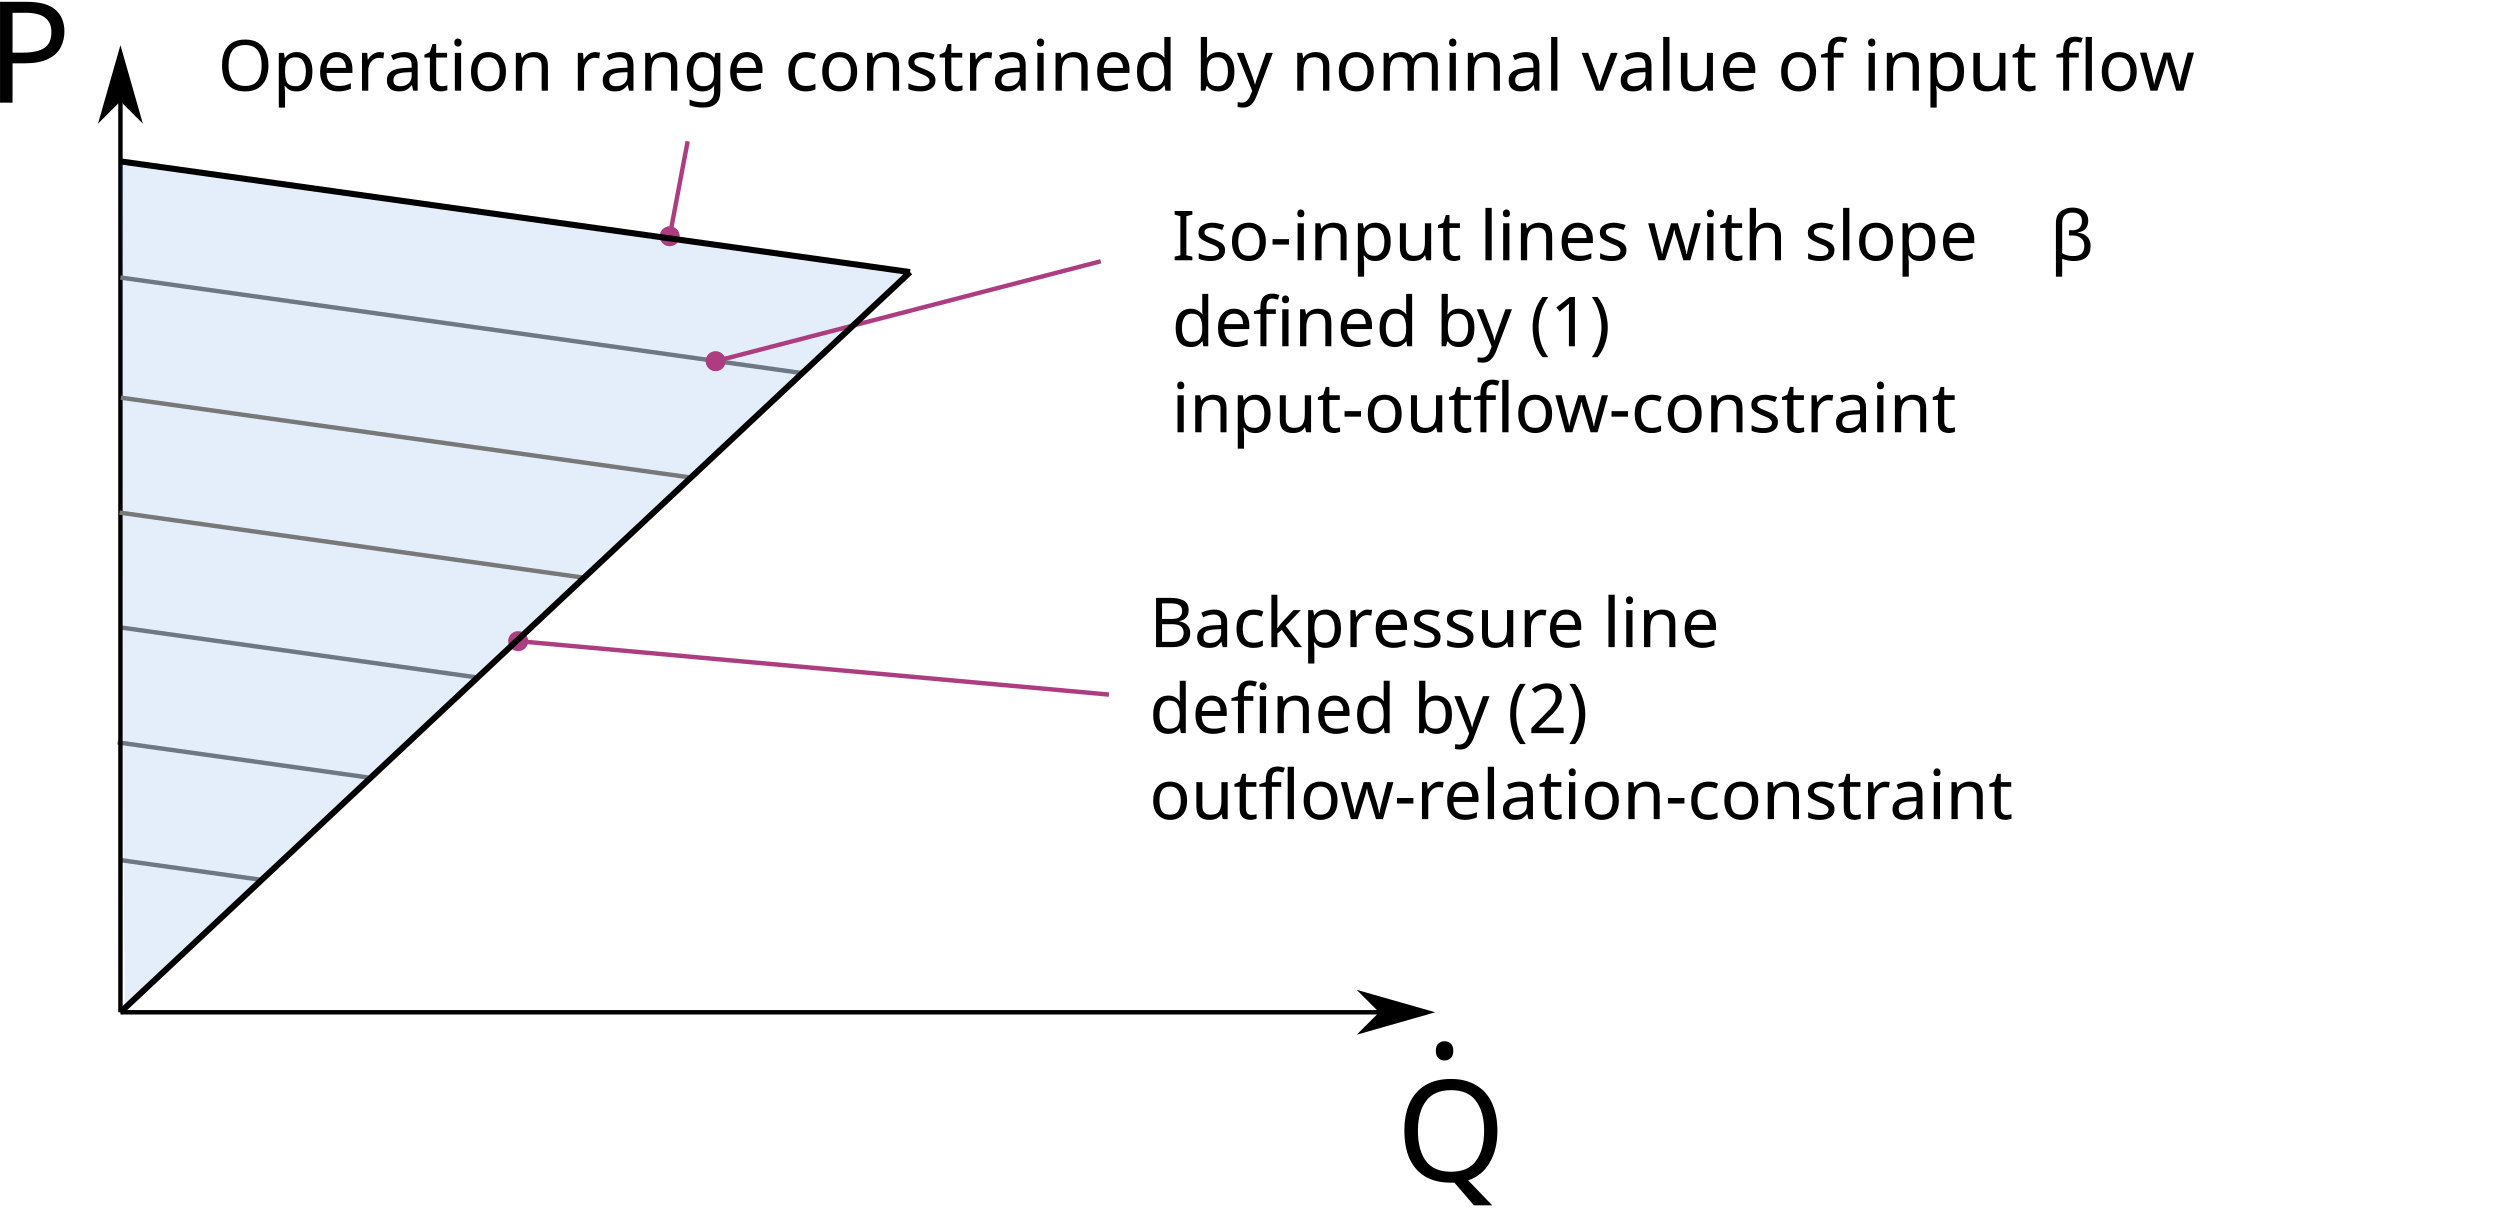
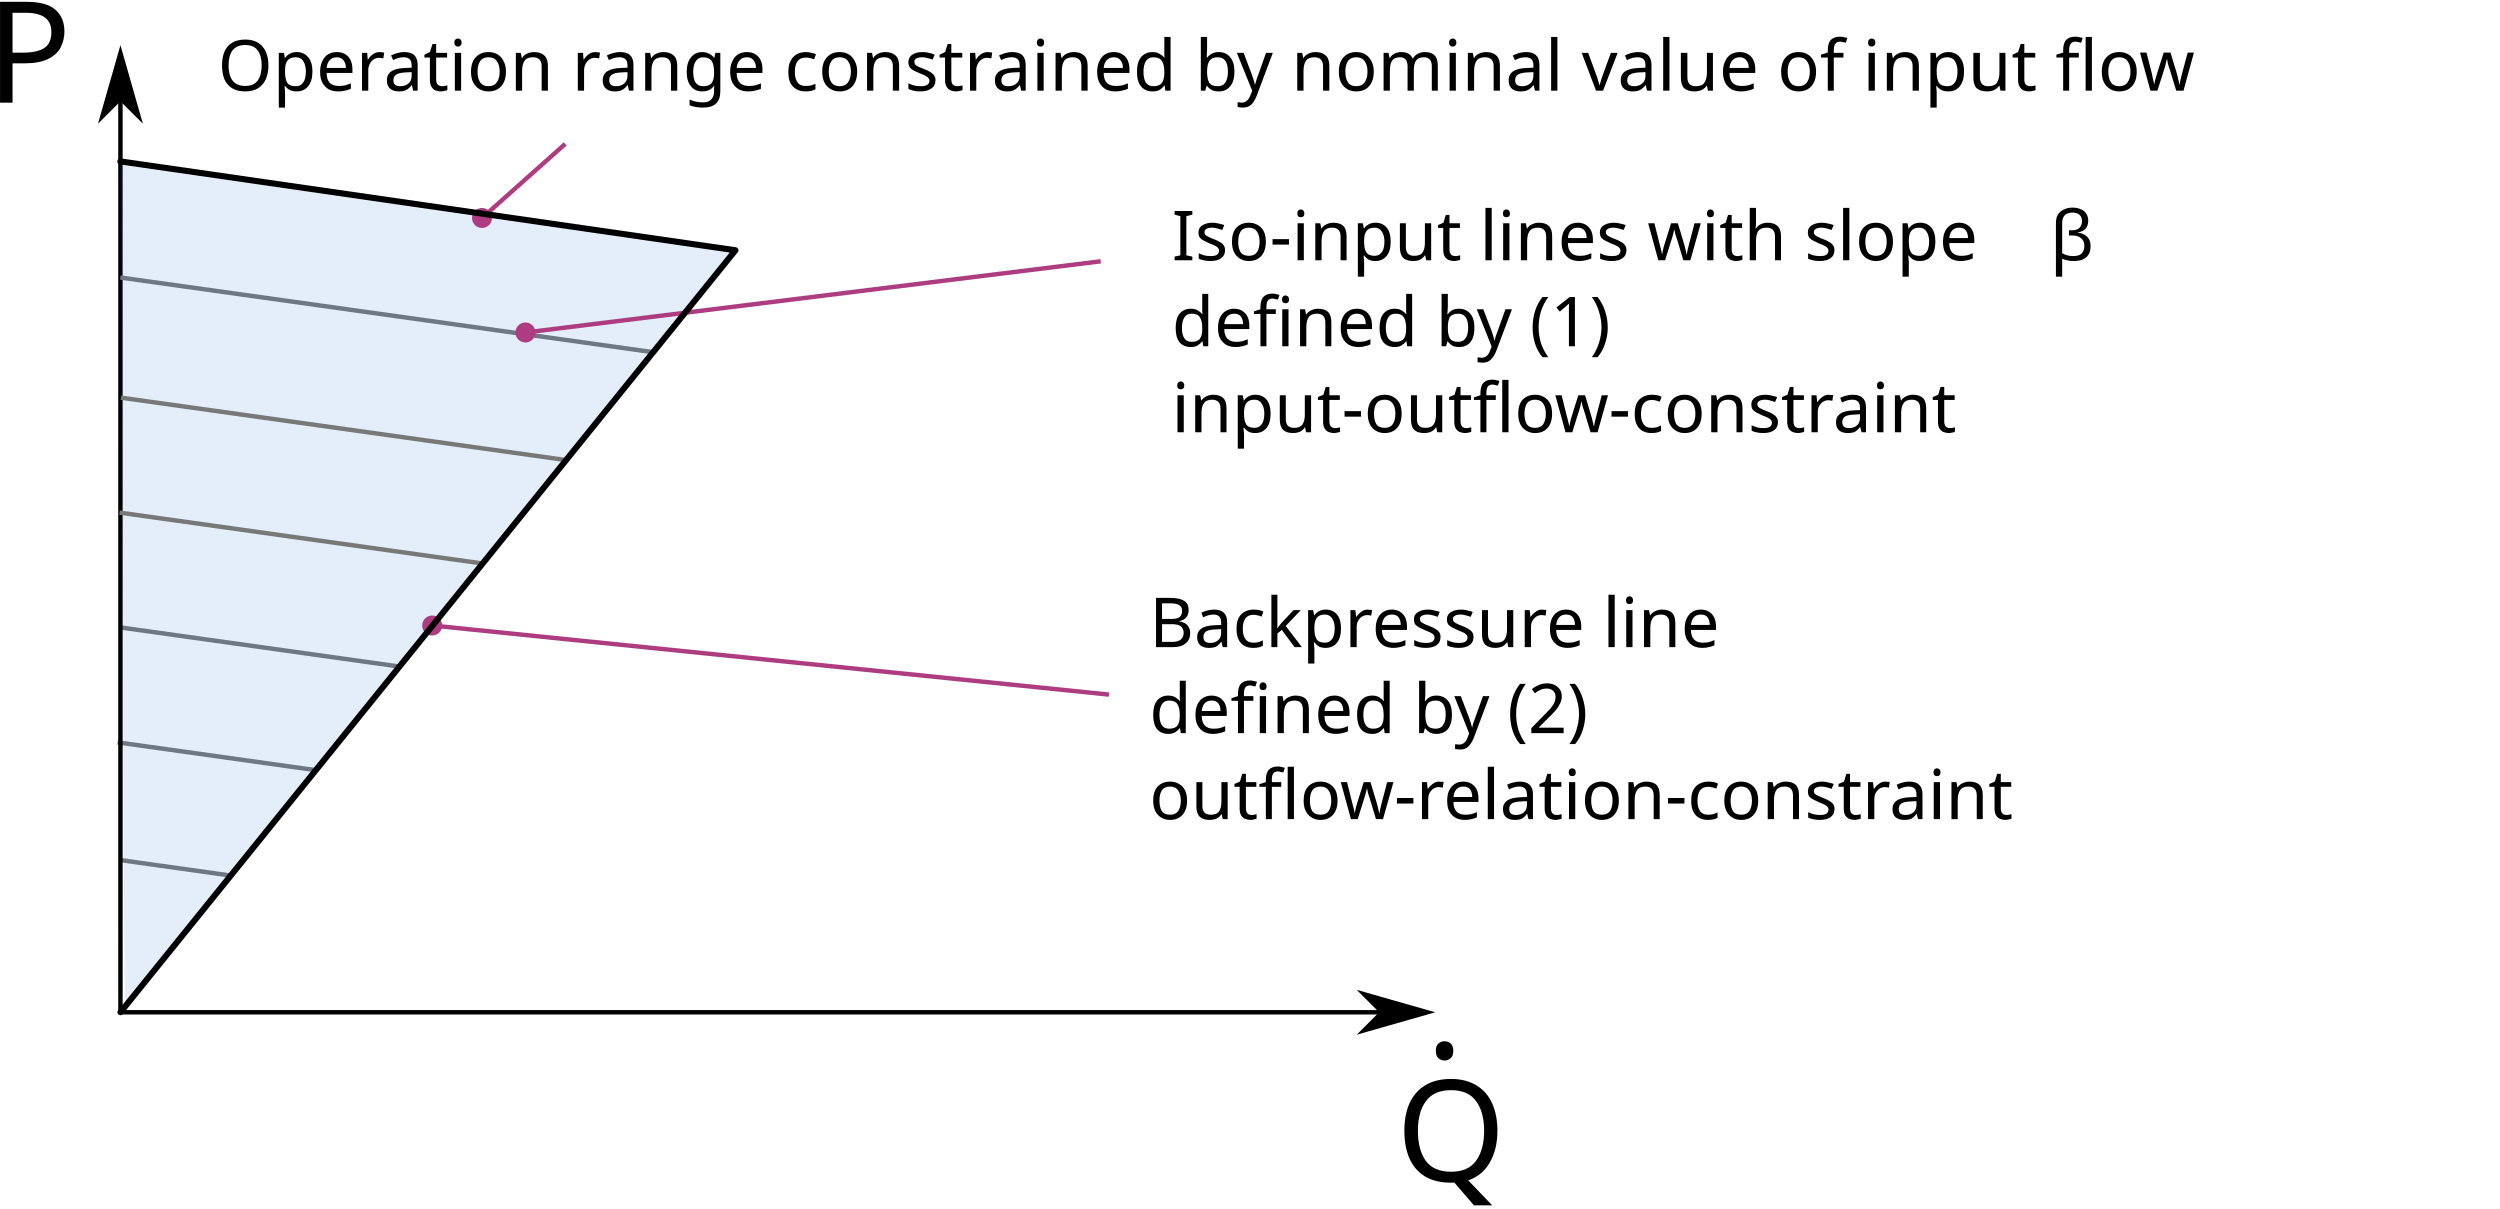
<svg xmlns="http://www.w3.org/2000/svg" xmlns:ns1="http://www.openswatchbook.org/uri/2009/osb" id="svg8" version="1.1" viewBox="0 0 205.054 99.123" height="99.123mm" width="205.054mm">
  <defs id="defs2">
    <marker style="overflow:visible" id="marker5517" refX="0.0" refY="0.0" orient="auto">
      <path transform="scale(0.4) translate(7.4, 1)" style="fill-rule:evenodd;stroke:#ad3d80;stroke-width:1pt;stroke-opacity:1;fill:#ad3d80;fill-opacity:1" d="M -2.5,-1.0 C -2.5,1.76 -4.74,4.0 -7.5,4.0 C -10.26,4.0 -12.5,1.76 -12.5,-1.0 C -12.5,-3.76 -10.26,-6.0 -7.5,-6.0 C -4.74,-6.0 -2.5,-3.76 -2.5,-1.0 z " id="path5515" />
    </marker>
    <marker orient="auto" refY="0.0" refX="0.0" id="marker5403" style="overflow:visible">
      <path id="path5401" d="M -2.5,-1.0 C -2.5,1.76 -4.74,4.0 -7.5,4.0 C -10.26,4.0 -12.5,1.76 -12.5,-1.0 C -12.5,-3.76 -10.26,-6.0 -7.5,-6.0 C -4.74,-6.0 -2.5,-3.76 -2.5,-1.0 z " style="fill-rule:evenodd;stroke:#ad3d80;stroke-width:1pt;stroke-opacity:1;fill:#ad3d80;fill-opacity:1" transform="scale(0.4) translate(7.4, 1)" />
    </marker>
    <marker orient="auto" refY="0.0" refX="0.0" id="marker3838" style="overflow:visible">
      <path id="path3836" d="M -2.5,-1.0 C -2.5,1.76 -4.74,4.0 -7.5,4.0 C -10.26,4.0 -12.5,1.76 -12.5,-1.0 C -12.5,-3.76 -10.26,-6.0 -7.5,-6.0 C -4.74,-6.0 -2.5,-3.76 -2.5,-1.0 z " style="fill-rule:evenodd;stroke:#ad3d80;stroke-width:1pt;stroke-opacity:1;fill:#ad3d80;fill-opacity:1" transform="scale(0.4) translate(7.4, 1)" />
    </marker>
    <marker style="overflow:visible" id="DotM" refX="0.0" refY="0.0" orient="auto">
      <path transform="scale(0.4) translate(7.4, 1)" style="fill-rule:evenodd;stroke:#ad3d80;stroke-width:1pt;stroke-opacity:1;fill:#ad3d80;fill-opacity:1" d="M -2.5,-1.0 C -2.5,1.76 -4.74,4.0 -7.5,4.0 C -10.26,4.0 -12.5,1.76 -12.5,-1.0 C -12.5,-3.76 -10.26,-6.0 -7.5,-6.0 C -4.74,-6.0 -2.5,-3.76 -2.5,-1.0 z " id="path2820" />
    </marker>
    <marker style="overflow:visible" id="marker5997" refX="0" refY="0" orient="auto">
      <path transform="matrix(-1.1,0,0,-1.1,-1.1,0)" d="M 8.719,4.034 -2.207,0.016 8.719,-4.002 c -1.745,2.372 -1.735,5.617 -6e-7,8.035 z" style="fill:#000000;fill-opacity:1;fill-rule:evenodd;stroke:#000000;stroke-width:0.625;stroke-linejoin:round;stroke-opacity:1" id="path5995" />
    </marker>
    <marker style="overflow:visible" id="marker5391" refX="0" refY="0" orient="auto">
      <path transform="matrix(-1.1,0,0,-1.1,-1.1,0)" d="M 8.719,4.034 -2.207,0.016 8.719,-4.002 c -1.745,2.372 -1.735,5.617 -6e-7,8.035 z" style="fill:#000000;fill-opacity:1;fill-rule:evenodd;stroke:#000000;stroke-width:0.625;stroke-linejoin:round;stroke-opacity:1" id="path5389" />
    </marker>
    <marker style="overflow:visible" id="marker5301" refX="0" refY="0" orient="auto">
      <path transform="matrix(1.1,0,0,1.1,1.1,0)" d="M 8.719,4.034 -2.207,0.016 8.719,-4.002 c -1.745,2.372 -1.735,5.617 -6e-7,8.035 z" style="fill:#000000;fill-opacity:1;fill-rule:evenodd;stroke:#000000;stroke-width:0.625;stroke-linejoin:round;stroke-opacity:1" id="path5299" />
    </marker>
    <marker style="overflow:visible" id="marker5061" refX="0" refY="0" orient="auto">
      <path transform="matrix(-0.8,0,0,-0.8,-10,0)" style="fill:#000000;fill-opacity:1;fill-rule:evenodd;stroke:#000000;stroke-width:1pt;stroke-opacity:1" d="M 0,0 5,-5 -12.5,0 5,5 Z" id="path5059" />
    </marker>
    <marker style="overflow:visible" id="Arrow2Lend" refX="0" refY="0" orient="auto">
      <path transform="matrix(-1.1,0,0,-1.1,-1.1,0)" d="M 8.719,4.034 -2.207,0.016 8.719,-4.002 c -1.745,2.372 -1.735,5.617 -6e-7,8.035 z" style="fill:#000000;fill-opacity:1;fill-rule:evenodd;stroke:#000000;stroke-width:0.625;stroke-linejoin:round;stroke-opacity:1" id="path842" />
    </marker>
    <marker style="overflow:visible" id="Arrow2Lstart" refX="0" refY="0" orient="auto">
      <path transform="matrix(1.1,0,0,1.1,1.1,0)" d="M 8.719,4.034 -2.207,0.016 8.719,-4.002 c -1.745,2.372 -1.735,5.617 -6e-7,8.035 z" style="fill:#000000;fill-opacity:1;fill-rule:evenodd;stroke:#000000;stroke-width:0.625;stroke-linejoin:round;stroke-opacity:1" id="path839" />
    </marker>
    <marker style="overflow:visible" id="marker3507" refX="0" refY="0" orient="auto">
      <path transform="matrix(0.8,0,0,0.8,10,0)" style="fill:#000000;fill-opacity:1;fill-rule:evenodd;stroke:#000000;stroke-width:1pt;stroke-opacity:1" d="M 0,0 5,-5 -12.5,0 5,5 Z" id="path3505" />
    </marker>
    <marker orient="auto" refY="0" refX="0" id="marker3473" style="overflow:visible">
      <path id="path3471" d="M 0,0 5,-5 -12.5,0 5,5 Z" style="fill:#000000;fill-opacity:1;fill-rule:evenodd;stroke:#000000;stroke-width:1pt;stroke-opacity:1" transform="matrix(0.8,0,0,0.8,10,0)" />
    </marker>
    <linearGradient ns1:paint="solid" id="linearGradient3253">
      <stop id="stop3251" offset="0" style="stop-color:#000000;stop-opacity:1;" />
    </linearGradient>
    <marker style="overflow:visible" id="Arrow1Lend" refX="0" refY="0" orient="auto">
      <path transform="matrix(-0.8,0,0,-0.8,-10,0)" style="fill:#000000;fill-opacity:1;fill-rule:evenodd;stroke:#000000;stroke-width:1pt;stroke-opacity:1" d="M 0,0 5,-5 -12.5,0 5,5 Z" id="path824" />
    </marker>
    <marker style="overflow:visible" id="Arrow1Lstart" refX="0" refY="0" orient="auto">
      <path transform="matrix(0.8,0,0,0.8,10,0)" style="fill:#000000;fill-opacity:1;fill-rule:evenodd;stroke:#000000;stroke-width:1pt;stroke-opacity:1" d="M 0,0 5,-5 -12.5,0 5,5 Z" id="path821" />
    </marker>
    <marker style="overflow:visible" id="Arrow2Lstart-2" refX="0" refY="0" orient="auto">
      <path transform="matrix(1.1,0,0,1.1,1.1,0)" d="M 8.719,4.034 -2.207,0.016 8.719,-4.002 c -1.745,2.372 -1.735,5.617 -6e-7,8.035 z" style="fill:#000000;fill-opacity:1;fill-rule:evenodd;stroke:#000000;stroke-width:0.625;stroke-linejoin:round;stroke-opacity:1" id="path839-0" />
    </marker>
    <marker style="overflow:visible" id="Arrow2Lstart-2-4" refX="0" refY="0" orient="auto">
      <path transform="matrix(1.1,0,0,1.1,1.1,0)" d="M 8.719,4.034 -2.207,0.016 8.719,-4.002 c -1.745,2.372 -1.735,5.617 -6e-7,8.035 z" style="fill:#000000;fill-opacity:1;fill-rule:evenodd;stroke:#000000;stroke-width:0.625;stroke-linejoin:round;stroke-opacity:1" id="path839-0-9" />
    </marker>
  </defs>
  <g transform="translate(-1.828458,-1.482332)" id="layer1">
    <text id="text1329" y="85.333" x="90.525" style="font-style:normal;font-weight:normal;font-size:8.467px;line-height:1.25;font-family:sans-serif;letter-spacing:0px;word-spacing:0px;fill:#000000;fill-opacity:1;stroke:none;stroke-width:0.265" xml:space="preserve">
      <tspan style="stroke-width:0.265" y="93.058" x="90.525" id="tspan1327" />
    </text>
    <g transform="matrix(1.368217,0,0,1.368217,-26.32408,-31.86261)" id="g989">
-       <path id="path19168" d="m 27.793,61.985 21.432,3.005" style="fill:none;stroke:#787878;stroke-width:0.266;stroke-linecap:butt;stroke-linejoin:miter;stroke-miterlimit:4;stroke-dasharray:none;stroke-opacity:1" />
-       <path style="fill:none;stroke:#787878;stroke-width:0.266;stroke-linecap:butt;stroke-linejoin:miter;stroke-miterlimit:4;stroke-dasharray:none;stroke-opacity:1" d="m 27.625,68.875 15.166,2.126" id="path19170" />
-       <path style="fill:none;stroke:#787878;stroke-width:0.266;stroke-linecap:butt;stroke-linejoin:miter;stroke-miterlimit:4;stroke-dasharray:none;stroke-opacity:1" d="m 27.793,75.932 8.411,1.179" id="path19194" />
+       <path id="path19168" d="m 27.793,61.985 16.743,2.347" style="fill:none;stroke:#787878;stroke-width:0.266;stroke-linecap:butt;stroke-linejoin:miter;stroke-miterlimit:4;stroke-dasharray:none;stroke-opacity:1" />
+       <path style="fill:none;stroke:#787878;stroke-width:0.266;stroke-linecap:butt;stroke-linejoin:miter;stroke-miterlimit:4;stroke-dasharray:none;stroke-opacity:1" d="m 27.625,68.875 11.91,1.67" id="path19170" />
+       <path style="fill:none;stroke:#787878;stroke-width:0.266;stroke-linecap:butt;stroke-linejoin:miter;stroke-miterlimit:4;stroke-dasharray:none;stroke-opacity:1" d="m 27.793,75.932 6.561,0.92" id="path19194" />
      <path style="fill:none;stroke:#000000;stroke-width:0.265px;stroke-linecap:butt;stroke-linejoin:miter;stroke-opacity:1;marker-start:url(#Arrow1Lstart)" d="M 27.796,27.592 V 85.055" id="path1103" />
-       <path style="fill:none;stroke:#787878;stroke-width:0.266;stroke-linecap:butt;stroke-linejoin:miter;stroke-miterlimit:4;stroke-dasharray:none;stroke-opacity:1" d="m 27.792,41.008 40.91,5.736" id="path1321" />
+       <path style="fill:none;stroke:#787878;stroke-width:0.266;stroke-linecap:butt;stroke-linejoin:miter;stroke-miterlimit:4;stroke-dasharray:none;stroke-opacity:1" d="m 27.792,41.008 31.965,4.481" id="path1321" />
      <text xml:space="preserve" style="font-style:normal;font-weight:normal;font-size:10.583px;line-height:0.25;font-family:sans-serif;letter-spacing:0px;word-spacing:0px;fill:#000000;fill-opacity:1;stroke:none;stroke-width:0.265" x="19.749" y="30.527" id="text1325">
        <tspan id="tspan1323" x="19.749" y="30.527" style="font-size:8.467px;line-height:1;stroke-width:0.265">P</tspan>
      </text>
      <g id="g1347" transform="translate(16.46394,6.930491)">
        <text id="text1337" y="88.263" x="87.785" style="font-style:normal;font-weight:normal;font-size:8.467px;line-height:1.25;font-family:sans-serif;letter-spacing:0px;word-spacing:0px;fill:#000000;fill-opacity:1;stroke:none;stroke-width:0.265" xml:space="preserve">
          <tspan style="stroke-width:0.265" y="88.263" x="87.785" id="tspan1335">Q</tspan>
        </text>
        <text id="text1341" y="80.892" x="89.58" style="font-style:normal;font-weight:normal;font-size:8.467px;line-height:1.25;font-family:sans-serif;letter-spacing:0px;word-spacing:0px;fill:#000000;fill-opacity:1;stroke:none;stroke-width:0.265" xml:space="preserve">
          <tspan style="stroke-width:0.265" y="80.892" x="89.58" id="tspan1339">.</tspan>
        </text>
      </g>
-       <path style="fill:#2078df;fill-opacity:0.125;stroke:none;stroke-width:0.189;stroke-miterlimit:4;stroke-dasharray:none;stroke-opacity:1" d="m 27.961,62.825 c 0,-12.064 -0.169,-28.779 -0.169,-28.779 0,0 47.174,6.544 47.341,6.637 L 28.08,84.669 c 0,0 -0.118,-4.311 -0.118,-21.844 z" id="path2919" />
+       <path style="fill:#2078df;fill-opacity:0.125;stroke:none;stroke-width:0.189;stroke-miterlimit:4;stroke-dasharray:none;stroke-opacity:1" d="m 27.961,62.825 c 0,-12.064 -0.169,-28.779 -0.169,-28.779 0,0 36.706,5.235 36.873,5.328 L 28.08,84.669 c 0,0 -0.118,-4.311 -0.118,-21.844 z" id="path2919" />
      <text xml:space="preserve" style="font-style:normal;font-weight:normal;font-size:8.467px;line-height:0.5;font-family:sans-serif;letter-spacing:0px;word-spacing:0px;fill:#000000;fill-opacity:1;stroke:none;stroke-width:0.265" x="89.244" y="67.444" id="text3443">
        <tspan x="89.244" y="71.76" style="font-size:4.233px;line-height:0.5;stroke-width:0.265" id="tspan3461" />
      </text>
-       <path style="fill:none;stroke:#ad3d80;stroke-width:0.265;stroke-linecap:butt;stroke-linejoin:miter;stroke-miterlimit:4;stroke-dasharray:none;stroke-opacity:1;marker-start:url(#marker3838)" d="M 51.649,62.808 87.057,66.011" id="path3463" />
-       <path style="fill:none;stroke:#ad3d80;stroke-width:0.265;stroke-linecap:butt;stroke-linejoin:miter;stroke-miterlimit:4;stroke-dasharray:none;stroke-opacity:1;marker-start:url(#DotM)" d="m 60.725,38.524 1.075,-5.682" id="path3463-2" />
+       <path style="fill:none;stroke:#ad3d80;stroke-width:0.265;stroke-linecap:butt;stroke-linejoin:miter;stroke-miterlimit:4;stroke-dasharray:none;stroke-opacity:1;marker-start:url(#marker3838)" d="M 46.495,61.871 87.057,66.011" id="path3463" />
+       <path style="fill:none;stroke:#ad3d80;stroke-width:0.265;stroke-linecap:butt;stroke-linejoin:miter;stroke-miterlimit:4;stroke-dasharray:none;stroke-opacity:1;marker-start:url(#DotM)" d="m 49.48,37.431 4.98,-4.433" id="path3463-2" />
      <text xml:space="preserve" style="font-style:normal;font-weight:normal;font-size:8.467px;line-height:0.5;font-family:sans-serif;letter-spacing:0px;word-spacing:0px;fill:#000000;fill-opacity:1;stroke:none;stroke-width:0.265" x="82.69" y="30.29" id="text3443-6">
        <tspan x="82.69" y="34.606" style="font-size:4.233px;line-height:0.5;stroke-width:0.265" id="tspan5267" />
      </text>
      <path style="fill:none;stroke:#000000;stroke-width:0.265;stroke-linecap:butt;stroke-linejoin:miter;stroke-miterlimit:4;stroke-dasharray:none;stroke-opacity:1;marker-end:url(#marker5061)" d="M 27.796,85.055 H 106.102" id="path5057" />
      <text xml:space="preserve" style="font-style:normal;font-weight:normal;font-size:8.467px;line-height:1.25;font-family:sans-serif;letter-spacing:0px;word-spacing:0px;fill:#000000;fill-opacity:1;stroke:none;stroke-width:0.265" x="82.663" y="39.823" id="text5271">
        <tspan id="tspan5269" x="82.663" y="47.314" style="font-size:4.233px;stroke-width:0.265" />
      </text>
      <text xml:space="preserve" style="font-style:normal;font-weight:normal;font-size:4.233px;line-height:1.25;font-family:sans-serif;letter-spacing:0px;word-spacing:0px;fill:#000000;fill-opacity:1;stroke:none;stroke-width:0.265" x="89.094" y="76.446" id="text5285">
        <tspan id="tspan5283" x="89.094" y="80.191" style="stroke-width:0.265" />
      </text>
-       <path style="fill:none;stroke:#ad3d80;stroke-width:0.265;stroke-linecap:butt;stroke-linejoin:miter;stroke-miterlimit:4;stroke-dasharray:none;stroke-opacity:1;marker-start:url(#marker5403)" d="M 63.486,46.02 86.563,40.034" id="path5399" />
-       <path style="fill:none;stroke:#787878;stroke-width:0.266;stroke-linecap:butt;stroke-linejoin:miter;stroke-miterlimit:4;stroke-dasharray:none;stroke-opacity:1" d="m 27.826,48.211 34.126,4.784" id="path1321-3" />
-       <path style="fill:none;stroke:#787878;stroke-width:0.266;stroke-linecap:butt;stroke-linejoin:miter;stroke-miterlimit:4;stroke-dasharray:none;stroke-opacity:1" d="m 27.742,55.101 27.83,3.902" id="path1321-6" />
-       <path d="m 27.792,34.046 47.341,6.637 M 27.8,85.049 49.202,64.989 75.134,40.683" style="fill:none;stroke:#000000;stroke-width:0.365;stroke-linecap:butt;stroke-linejoin:round;stroke-miterlimit:4;stroke-dasharray:none;stroke-opacity:1" id="path1321-2" />
+       <path style="fill:none;stroke:#ad3d80;stroke-width:0.265;stroke-linecap:butt;stroke-linejoin:miter;stroke-miterlimit:4;stroke-dasharray:none;stroke-opacity:1;marker-start:url(#marker5403)" d="M 52.085,44.302 86.563,40.034" id="path5399" />
+       <path style="fill:none;stroke:#787878;stroke-width:0.266;stroke-linecap:butt;stroke-linejoin:miter;stroke-miterlimit:4;stroke-dasharray:none;stroke-opacity:1" d="m 27.826,48.211 26.66,3.738" id="path1321-3" />
+       <path style="fill:none;stroke:#787878;stroke-width:0.266;stroke-linecap:butt;stroke-linejoin:miter;stroke-miterlimit:4;stroke-dasharray:none;stroke-opacity:1" d="m 27.742,55.101 21.768,3.052" id="path1321-6" />
+       <path d="m 27.792,34.046 36.873,5.328 M 27.8,85.049 64.665,39.374" style="fill:none;stroke:#000000;stroke-width:0.365;stroke-linecap:round;stroke-linejoin:round;stroke-miterlimit:4;stroke-dasharray:none;stroke-opacity:1" id="path1321-2" />
      <flowRoot style="fill:black;fill-opacity:1;stroke:none;font-family:'TeX Gyre Chorus';font-style:normal;font-weight:normal;font-size:21.333px;line-height:1.25;letter-spacing:0px;word-spacing:0px;-inkscape-font-specification:'TeX Gyre Chorus';font-stretch:normal;font-variant:normal" id="flowRoot19020" xml:space="preserve">
        <flowRegion id="flowRegion19022">
          <rect y="166.079" x="470.994" height="28.677" width="2.607" id="rect19024" />
        </flowRegion>
        <flowPara id="flowPara19026" />
      </flowRoot>
      <flowRoot style="fill:black;fill-opacity:1;stroke:none;font-family:'TeX Gyre Chorus';font-style:normal;font-weight:normal;font-size:21.333px;line-height:1.25;letter-spacing:0px;word-spacing:0px;-inkscape-font-specification:'TeX Gyre Chorus';font-stretch:normal;font-variant:normal" id="flowRoot19028" xml:space="preserve">
        <flowRegion id="flowRegion19030">
          <rect y="122.63" x="605.688" height="67.781" width="147.729" id="rect19032" />
        </flowRegion>
        <flowPara id="flowPara19034" />
      </flowRoot>
      <text id="text19010" y="29.802" x="33.621" style="font-style:normal;font-weight:normal;font-size:8.467px;line-height:0.5;font-family:sans-serif;letter-spacing:0px;word-spacing:0px;fill:#000000;fill-opacity:1;stroke:none;stroke-width:0.265" xml:space="preserve">
        <tspan id="tspan19008" style="font-size:4.233px;line-height:0.5;stroke-width:0.265" y="29.802" x="33.621">Operation range constrained by nominal value of input flow</tspan>
      </text>
      <text id="text5064" y="63.162" x="89.474" style="font-style:normal;font-variant:normal;font-weight:normal;font-stretch:normal;font-size:4.125px;line-height:1.25;font-family:sans-serif;-inkscape-font-specification:sans-serif;letter-spacing:0px;word-spacing:0px;fill:#000000;fill-opacity:1;stroke:none;stroke-width:0.193" xml:space="preserve">
        <tspan style="stroke-width:0.193" id="tspan5052" y="63.162" x="89.474">
          <tspan id="tspan5048" style="font-style:normal;font-variant:normal;font-weight:normal;font-stretch:normal;font-family:sans-serif;-inkscape-font-specification:sans-serif;stroke-width:0.193" y="63.162" x="89.474">Backpressure line</tspan>
          <tspan id="tspan5050" style="font-style:normal;font-variant:normal;font-weight:normal;font-stretch:normal;font-family:sans-serif;-inkscape-font-specification:sans-serif;stroke-width:0.193" y="63.162" x="126.095" dx="0" />
        </tspan>
        <tspan style="stroke-width:0.193" id="tspan5058" y="68.319" x="89.474">
          <tspan id="tspan5054" style="font-style:normal;font-variant:normal;font-weight:normal;font-stretch:normal;font-family:sans-serif;-inkscape-font-specification:sans-serif;stroke-width:0.193" y="68.319" x="89.474">defined by (2)</tspan>
          <tspan id="tspan5056" style="font-style:normal;font-variant:normal;font-weight:normal;font-stretch:normal;font-family:sans-serif;-inkscape-font-specification:sans-serif;stroke-width:0.193" y="68.319" x="118.545" dx="0" />
        </tspan>
        <tspan style="stroke-width:0.193" id="tspan5062" y="73.476" x="89.474">
          <tspan id="tspan5060" style="font-style:normal;font-variant:normal;font-weight:normal;font-stretch:normal;font-family:sans-serif;-inkscape-font-specification:sans-serif;stroke-width:0.193" y="73.476" x="89.474">outflow-relation-constraint</tspan>
        </tspan>
      </text>
      <text id="text5090" y="39.972" x="90.819" style="font-style:normal;font-variant:normal;font-weight:normal;font-stretch:normal;font-size:4.125px;line-height:1.25;font-family:sans-serif;-inkscape-font-specification:sans-serif;letter-spacing:0px;word-spacing:0px;fill:#000000;fill-opacity:1;stroke:none;stroke-width:0.193" xml:space="preserve">
        <tspan style="stroke-width:0.193" id="tspan5072" y="45.129" x="143.482">
          <tspan id="tspan5066" style="font-style:normal;font-variant:normal;font-weight:normal;font-stretch:normal;font-family:sans-serif;-inkscape-font-specification:sans-serif;stroke-width:0.193" y="39.972" x="90.819">Iso-input lines with slope </tspan>
          <tspan id="tspan5068" style="font-style:normal;font-variant:normal;font-weight:normal;font-stretch:normal;font-family:sans-serif;-inkscape-font-specification:sans-serif;stroke-width:0.193" y="39.972" x="143.482">β</tspan>
          <tspan id="tspan5070" style="font-style:normal;font-variant:normal;font-weight:normal;font-stretch:normal;font-family:sans-serif;-inkscape-font-specification:sans-serif;stroke-width:0.193" y="39.972" x="146.117" dx="0" />
        </tspan>
        <tspan style="stroke-width:0.193" id="tspan5078" y="50.285" x="90.819">
          <tspan id="tspan5074" style="font-style:normal;font-variant:normal;font-weight:normal;font-stretch:normal;font-family:sans-serif;-inkscape-font-specification:sans-serif;stroke-width:0.193" y="45.129" x="90.819">defined by (1)</tspan>
          <tspan id="tspan5076" style="font-style:normal;font-variant:normal;font-weight:normal;font-stretch:normal;font-family:sans-serif;-inkscape-font-specification:sans-serif;stroke-width:0.193" y="45.129" x="119.89" dx="0" />
        </tspan>
        <tspan style="stroke-width:0.193" id="tspan5084" y="0" x="90.819">
          <tspan id="tspan5080" style="font-style:normal;font-variant:normal;font-weight:normal;font-stretch:normal;font-family:sans-serif;-inkscape-font-specification:sans-serif;stroke-width:0.193" y="50.285" x="90.819">input-outflow-constraint</tspan>
          <tspan id="tspan5082" style="font-style:normal;font-variant:normal;font-weight:normal;font-stretch:normal;font-family:sans-serif;-inkscape-font-specification:sans-serif;stroke-width:0.193" y="50.285" x="140.557" dx="0" />
        </tspan>
        <tspan style="stroke-width:0.193" id="tspan5088" y="0" x="90.819">
          <tspan id="tspan5086" style="font-style:normal;font-variant:normal;font-weight:normal;font-stretch:normal;font-family:sans-serif;-inkscape-font-specification:sans-serif;stroke-width:0.193" y="55.442" x="90.819" />
        </tspan>
      </text>
    </g>
  </g>
</svg>
